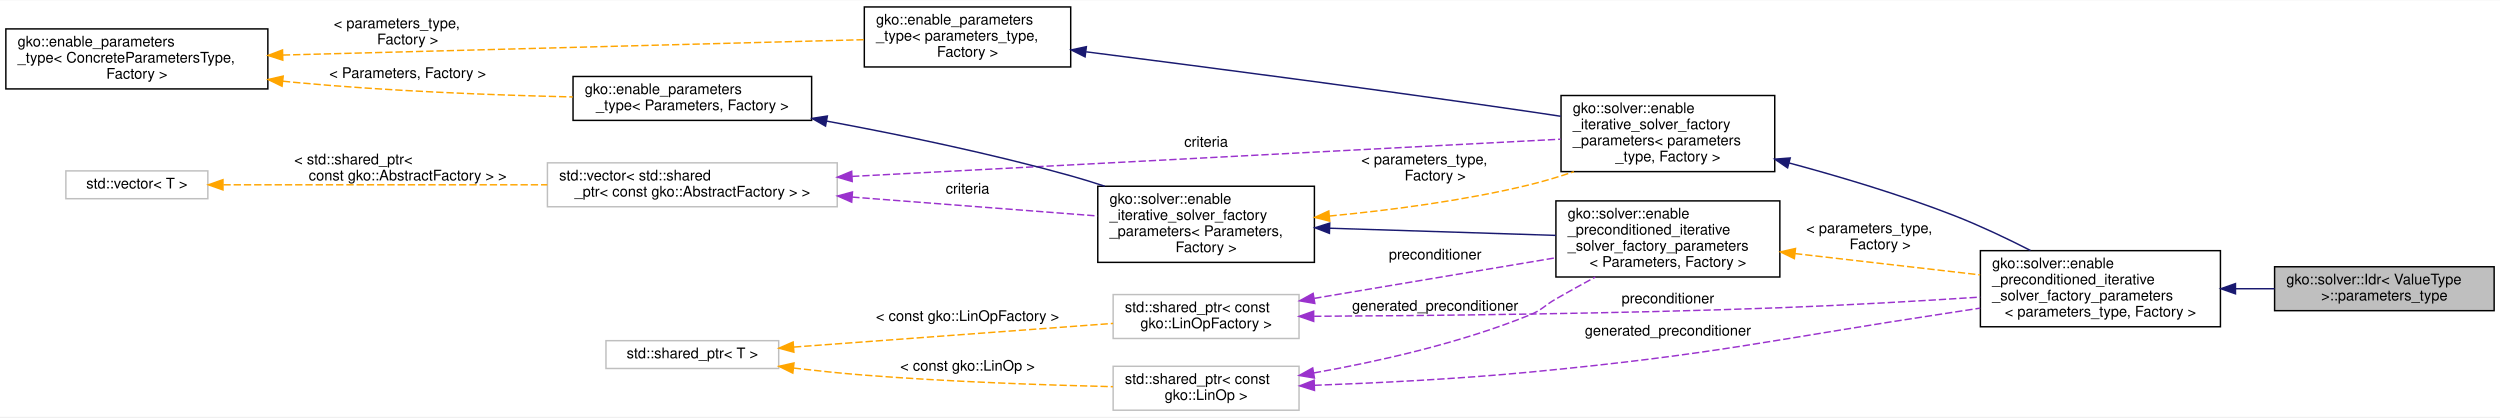
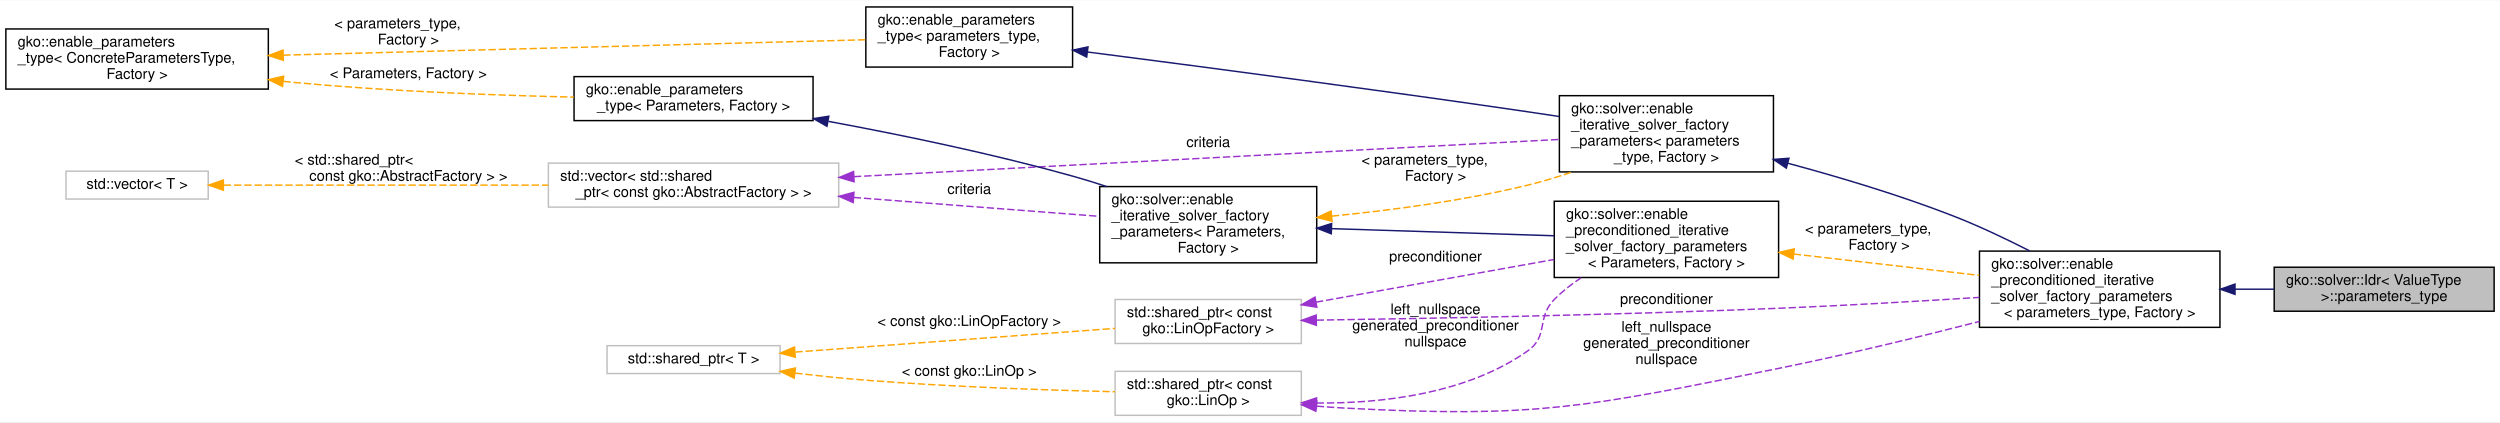
- <svg xmlns="http://www.w3.org/2000/svg" xmlns:xlink="http://www.w3.org/1999/xlink" width="1708pt" height="285pt" viewBox="0.00 0.00 1708.00 284.50">
-   <g id="graph0" class="graph" transform="scale(1 1) rotate(0) translate(4 280.5)">
-     <polygon fill="#ffffff" stroke="transparent" points="-4,4 -4,-280.5 1704,-280.5 1704,4 -4,4" />
+ <svg xmlns="http://www.w3.org/2000/svg" xmlns:xlink="http://www.w3.org/1999/xlink" width="1705pt" height="288pt" viewBox="0.00 0.00 1705.00 287.50">
+   <g id="graph0" class="graph" transform="scale(1 1) rotate(0) translate(4 283.5)">
+     <polygon fill="#ffffff" stroke="transparent" points="-4,4 -4,-283.5 1701,-283.5 1701,4 -4,4" />
    <g id="node1" class="node">
      <g id="a_node1">
        <a xlink:title=" ">
-           <polygon fill="#bfbfbf" stroke="#000000" points="1550,-68.5 1550,-98.5 1700,-98.5 1700,-68.5 1550,-68.5" />
-           <text text-anchor="start" x="1558" y="-86.5" font-family="Helvetica,sans-Serif" font-size="10.00" fill="#000000">gko::solver::Idr&lt; ValueType</text>
-           <text text-anchor="middle" x="1625" y="-75.5" font-family="Helvetica,sans-Serif" font-size="10.00" fill="#000000"> &gt;::parameters_type</text>
+           <polygon fill="#bfbfbf" stroke="#000000" points="1547,-71.5 1547,-101.5 1697,-101.5 1697,-71.5 1547,-71.5" />
+           <text text-anchor="start" x="1555" y="-89.5" font-family="Helvetica,sans-Serif" font-size="10.00" fill="#000000">gko::solver::Idr&lt; ValueType</text>
+           <text text-anchor="middle" x="1622" y="-78.5" font-family="Helvetica,sans-Serif" font-size="10.00" fill="#000000"> &gt;::parameters_type</text>
        </a>
      </g>
    </g>
    <g id="node2" class="node">
      <g id="a_node2">
        <a xlink:href="structgko_1_1solver_1_1enable__preconditioned__iterative__solver__factory__parameters.html" target="_top" xlink:title=" ">
-           <polygon fill="#ffffff" stroke="#000000" points="1349,-57.5 1349,-109.5 1513,-109.5 1513,-57.5 1349,-57.5" />
-           <text text-anchor="start" x="1357" y="-97.5" font-family="Helvetica,sans-Serif" font-size="10.00" fill="#000000">gko::solver::enable</text>
-           <text text-anchor="start" x="1357" y="-86.5" font-family="Helvetica,sans-Serif" font-size="10.00" fill="#000000">_preconditioned_iterative</text>
-           <text text-anchor="start" x="1357" y="-75.5" font-family="Helvetica,sans-Serif" font-size="10.00" fill="#000000">_solver_factory_parameters</text>
-           <text text-anchor="middle" x="1431" y="-64.5" font-family="Helvetica,sans-Serif" font-size="10.00" fill="#000000">&lt; parameters_type, Factory &gt;</text>
+           <polygon fill="#ffffff" stroke="#000000" points="1346,-60.5 1346,-112.5 1510,-112.5 1510,-60.5 1346,-60.5" />
+           <text text-anchor="start" x="1354" y="-100.5" font-family="Helvetica,sans-Serif" font-size="10.00" fill="#000000">gko::solver::enable</text>
+           <text text-anchor="start" x="1354" y="-89.5" font-family="Helvetica,sans-Serif" font-size="10.00" fill="#000000">_preconditioned_iterative</text>
+           <text text-anchor="start" x="1354" y="-78.5" font-family="Helvetica,sans-Serif" font-size="10.00" fill="#000000">_solver_factory_parameters</text>
+           <text text-anchor="middle" x="1428" y="-67.5" font-family="Helvetica,sans-Serif" font-size="10.00" fill="#000000">&lt; parameters_type, Factory &gt;</text>
        </a>
      </g>
    </g>
    <g id="edge1" class="edge">
-       <path fill="none" stroke="#191970" d="M1523.325,-83.5C1532.262,-83.5 1541.252,-83.5 1549.99,-83.5" />
-       <polygon fill="#191970" stroke="#191970" points="1523.274,-80 1513.274,-83.5 1523.273,-87 1523.274,-80" />
+       <path fill="none" stroke="#191970" d="M1520.325,-86.5C1529.262,-86.5 1538.252,-86.5 1546.99,-86.5" />
+       <polygon fill="#191970" stroke="#191970" points="1520.274,-83 1510.274,-86.5 1520.273,-90 1520.274,-83" />
    </g>
    <g id="node3" class="node">
      <g id="a_node3">
        <a xlink:href="structgko_1_1solver_1_1enable__iterative__solver__factory__parameters.html" target="_top" xlink:title=" ">
-           <polygon fill="#ffffff" stroke="#000000" points="1062.5,-163.5 1062.5,-215.5 1208.5,-215.5 1208.5,-163.5 1062.5,-163.5" />
-           <text text-anchor="start" x="1070.5" y="-203.5" font-family="Helvetica,sans-Serif" font-size="10.00" fill="#000000">gko::solver::enable</text>
-           <text text-anchor="start" x="1070.5" y="-192.5" font-family="Helvetica,sans-Serif" font-size="10.00" fill="#000000">_iterative_solver_factory</text>
-           <text text-anchor="start" x="1070.5" y="-181.5" font-family="Helvetica,sans-Serif" font-size="10.00" fill="#000000">_parameters&lt; parameters</text>
-           <text text-anchor="middle" x="1135.5" y="-170.5" font-family="Helvetica,sans-Serif" font-size="10.00" fill="#000000">_type, Factory &gt;</text>
+           <polygon fill="#ffffff" stroke="#000000" points="1059.5,-166.5 1059.5,-218.5 1205.5,-218.5 1205.5,-166.5 1059.5,-166.5" />
+           <text text-anchor="start" x="1067.5" y="-206.5" font-family="Helvetica,sans-Serif" font-size="10.00" fill="#000000">gko::solver::enable</text>
+           <text text-anchor="start" x="1067.5" y="-195.5" font-family="Helvetica,sans-Serif" font-size="10.00" fill="#000000">_iterative_solver_factory</text>
+           <text text-anchor="start" x="1067.5" y="-184.5" font-family="Helvetica,sans-Serif" font-size="10.00" fill="#000000">_parameters&lt; parameters</text>
+           <text text-anchor="middle" x="1132.5" y="-173.5" font-family="Helvetica,sans-Serif" font-size="10.00" fill="#000000">_type, Factory &gt;</text>
        </a>
      </g>
    </g>
    <g id="edge2" class="edge">
-       <path fill="none" stroke="#191970" d="M1218.282,-169.42C1253.517,-159.945 1294.763,-147.61 1331,-133.5 1348.455,-126.704 1366.959,-117.927 1383.242,-109.627" />
-       <polygon fill="#191970" stroke="#191970" points="1217.278,-166.065 1208.512,-172.016 1219.075,-172.83 1217.278,-166.065" />
+       <path fill="none" stroke="#191970" d="M1215.282,-172.42C1250.517,-162.945 1291.763,-150.61 1328,-136.5 1345.455,-129.704 1363.959,-120.927 1380.242,-112.627" />
+       <polygon fill="#191970" stroke="#191970" points="1214.278,-169.065 1205.512,-175.016 1216.075,-175.83 1214.278,-169.065" />
    </g>
    <g id="node4" class="node">
      <g id="a_node4">
        <a xlink:href="classgko_1_1enable__parameters__type.html" target="_top" xlink:title=" ">
-           <polygon fill="#ffffff" stroke="#000000" points="586.5,-235 586.5,-276 727.5,-276 727.5,-235 586.5,-235" />
-           <text text-anchor="start" x="594.5" y="-264" font-family="Helvetica,sans-Serif" font-size="10.00" fill="#000000">gko::enable_parameters</text>
-           <text text-anchor="start" x="594.5" y="-253" font-family="Helvetica,sans-Serif" font-size="10.00" fill="#000000">_type&lt; parameters_type,</text>
-           <text text-anchor="middle" x="657" y="-242" font-family="Helvetica,sans-Serif" font-size="10.00" fill="#000000"> Factory &gt;</text>
+           <polygon fill="#ffffff" stroke="#000000" points="586.5,-238 586.5,-279 727.5,-279 727.5,-238 586.5,-238" />
+           <text text-anchor="start" x="594.5" y="-267" font-family="Helvetica,sans-Serif" font-size="10.00" fill="#000000">gko::enable_parameters</text>
+           <text text-anchor="start" x="594.5" y="-256" font-family="Helvetica,sans-Serif" font-size="10.00" fill="#000000">_type&lt; parameters_type,</text>
+           <text text-anchor="middle" x="657" y="-245" font-family="Helvetica,sans-Serif" font-size="10.00" fill="#000000"> Factory &gt;</text>
        </a>
      </g>
    </g>
    <g id="edge3" class="edge">
-       <path fill="none" stroke="#191970" d="M738.06,-245.341C815.834,-235.45 936.549,-219.723 1041,-204.5 1047.904,-203.494 1055.086,-202.414 1062.27,-201.312" />
-       <polygon fill="#191970" stroke="#191970" points="737.329,-241.906 727.849,-246.637 738.21,-248.85 737.329,-241.906" />
+       <path fill="none" stroke="#191970" d="M737.777,-248.267C814.953,-238.353 934.517,-222.637 1038,-207.5 1044.903,-206.49 1052.085,-205.408 1059.268,-204.304" />
+       <polygon fill="#191970" stroke="#191970" points="737.117,-244.823 727.643,-249.567 738.007,-251.766 737.117,-244.823" />
    </g>
    <g id="node5" class="node">
      <g id="a_node5">
        <a xlink:href="classgko_1_1enable__parameters__type.html" target="_top" xlink:title="The enable_parameters_type mixin is used to create a base implementation of the factory parameters st...">
-           <polygon fill="#ffffff" stroke="#000000" points="0,-220 0,-261 179,-261 179,-220 0,-220" />
-           <text text-anchor="start" x="8" y="-249" font-family="Helvetica,sans-Serif" font-size="10.00" fill="#000000">gko::enable_parameters</text>
-           <text text-anchor="start" x="8" y="-238" font-family="Helvetica,sans-Serif" font-size="10.00" fill="#000000">_type&lt; ConcreteParametersType,</text>
-           <text text-anchor="middle" x="89.5" y="-227" font-family="Helvetica,sans-Serif" font-size="10.00" fill="#000000"> Factory &gt;</text>
+           <polygon fill="#ffffff" stroke="#000000" points="0,-223 0,-264 179,-264 179,-223 0,-223" />
+           <text text-anchor="start" x="8" y="-252" font-family="Helvetica,sans-Serif" font-size="10.00" fill="#000000">gko::enable_parameters</text>
+           <text text-anchor="start" x="8" y="-241" font-family="Helvetica,sans-Serif" font-size="10.00" fill="#000000">_type&lt; ConcreteParametersType,</text>
+           <text text-anchor="middle" x="89.5" y="-230" font-family="Helvetica,sans-Serif" font-size="10.00" fill="#000000"> Factory &gt;</text>
        </a>
      </g>
    </g>
    <g id="edge4" class="edge">
-       <path fill="none" stroke="#ffa500" stroke-dasharray="5,2" d="M189.217,-243.136C302.999,-246.143 486.212,-250.986 586.24,-253.63" />
-       <polygon fill="#ffa500" stroke="#ffa500" points="189.198,-239.634 179.109,-242.869 189.013,-246.632 189.198,-239.634" />
-       <text text-anchor="start" x="224" y="-261.5" font-family="Helvetica,sans-Serif" font-size="10.00" fill="#000000"> &lt; parameters_type,</text>
-       <text text-anchor="middle" x="274.5" y="-250.5" font-family="Helvetica,sans-Serif" font-size="10.00" fill="#000000"> Factory &gt;</text>
+       <path fill="none" stroke="#ffa500" stroke-dasharray="5,2" d="M189.217,-246.136C302.999,-249.143 486.212,-253.986 586.24,-256.63" />
+       <polygon fill="#ffa500" stroke="#ffa500" points="189.198,-242.634 179.109,-245.869 189.013,-249.632 189.198,-242.634" />
+       <text text-anchor="start" x="224" y="-264.5" font-family="Helvetica,sans-Serif" font-size="10.00" fill="#000000"> &lt; parameters_type,</text>
+       <text text-anchor="middle" x="274.5" y="-253.5" font-family="Helvetica,sans-Serif" font-size="10.00" fill="#000000"> Factory &gt;</text>
    </g>
    <g id="node9" class="node">
      <g id="a_node9">
        <a xlink:href="classgko_1_1enable__parameters__type.html" target="_top" xlink:title=" ">
-           <polygon fill="#ffffff" stroke="#000000" points="387.5,-198.5 387.5,-228.5 550.5,-228.5 550.5,-198.5 387.5,-198.5" />
-           <text text-anchor="start" x="395.5" y="-216.5" font-family="Helvetica,sans-Serif" font-size="10.00" fill="#000000">gko::enable_parameters</text>
-           <text text-anchor="middle" x="469" y="-205.5" font-family="Helvetica,sans-Serif" font-size="10.00" fill="#000000">_type&lt; Parameters, Factory &gt;</text>
+           <polygon fill="#ffffff" stroke="#000000" points="387.5,-201.5 387.5,-231.5 550.5,-231.5 550.5,-201.5 387.5,-201.5" />
+           <text text-anchor="start" x="395.5" y="-219.5" font-family="Helvetica,sans-Serif" font-size="10.00" fill="#000000">gko::enable_parameters</text>
+           <text text-anchor="middle" x="469" y="-208.5" font-family="Helvetica,sans-Serif" font-size="10.00" fill="#000000">_type&lt; Parameters, Factory &gt;</text>
        </a>
      </g>
    </g>
    <g id="edge9" class="edge">
-       <path fill="none" stroke="#ffa500" stroke-dasharray="5,2" d="M189.272,-225.277C191.873,-225 194.452,-224.74 197,-224.5 260.755,-218.484 333.222,-215.755 387.317,-214.518" />
-       <polygon fill="#ffa500" stroke="#ffa500" points="188.701,-221.819 179.157,-226.421 189.487,-228.775 188.701,-221.819" />
-       <text text-anchor="middle" x="274.5" y="-227.5" font-family="Helvetica,sans-Serif" font-size="10.00" fill="#000000"> &lt; Parameters, Factory &gt;</text>
+       <path fill="none" stroke="#ffa500" stroke-dasharray="5,2" d="M189.272,-228.277C191.873,-228 194.452,-227.74 197,-227.5 260.755,-221.484 333.222,-218.755 387.317,-217.518" />
+       <polygon fill="#ffa500" stroke="#ffa500" points="188.701,-224.819 179.157,-229.421 189.487,-231.775 188.701,-224.819" />
+       <text text-anchor="middle" x="274.5" y="-230.5" font-family="Helvetica,sans-Serif" font-size="10.00" fill="#000000"> &lt; Parameters, Factory &gt;</text>
    </g>
    <g id="node6" class="node">
      <g id="a_node6">
        <a xlink:title=" ">
-           <polygon fill="#ffffff" stroke="#bfbfbf" points="370,-139.5 370,-169.5 568,-169.5 568,-139.5 370,-139.5" />
-           <text text-anchor="start" x="378" y="-157.5" font-family="Helvetica,sans-Serif" font-size="10.00" fill="#000000">std::vector&lt; std::shared</text>
-           <text text-anchor="middle" x="469" y="-146.5" font-family="Helvetica,sans-Serif" font-size="10.00" fill="#000000">_ptr&lt; const gko::AbstractFactory &gt; &gt;</text>
+           <polygon fill="#ffffff" stroke="#bfbfbf" points="370,-142.5 370,-172.5 568,-172.5 568,-142.5 370,-142.5" />
+           <text text-anchor="start" x="378" y="-160.5" font-family="Helvetica,sans-Serif" font-size="10.00" fill="#000000">std::vector&lt; std::shared</text>
+           <text text-anchor="middle" x="469" y="-149.5" font-family="Helvetica,sans-Serif" font-size="10.00" fill="#000000">_ptr&lt; const gko::AbstractFactory &gt; &gt;</text>
        </a>
      </g>
    </g>
    <g id="edge5" class="edge">
-       <path fill="none" stroke="#9a32cd" stroke-dasharray="5,2" d="M578.138,-160.231C714.735,-167.404 944.955,-179.494 1062.166,-185.649" />
-       <polygon fill="#9a32cd" stroke="#9a32cd" points="578.232,-156.731 568.062,-159.702 577.865,-163.722 578.232,-156.731" />
-       <text text-anchor="middle" x="820" y="-180.5" font-family="Helvetica,sans-Serif" font-size="10.00" fill="#000000"> criteria</text>
+       <path fill="none" stroke="#9a32cd" stroke-dasharray="5,2" d="M578.362,-163.269C714.312,-170.44 942.615,-182.483 1059.188,-188.633" />
+       <polygon fill="#9a32cd" stroke="#9a32cd" points="578.503,-159.772 568.333,-162.74 578.134,-166.762 578.503,-159.772" />
+       <text text-anchor="middle" x="820" y="-183.5" font-family="Helvetica,sans-Serif" font-size="10.00" fill="#000000"> criteria</text>
    </g>
    <g id="node8" class="node">
      <g id="a_node8">
        <a xlink:href="structgko_1_1solver_1_1enable__iterative__solver__factory__parameters.html" target="_top" xlink:title=" ">
-           <polygon fill="#ffffff" stroke="#000000" points="746,-101.5 746,-153.5 894,-153.5 894,-101.5 746,-101.5" />
-           <text text-anchor="start" x="754" y="-141.5" font-family="Helvetica,sans-Serif" font-size="10.00" fill="#000000">gko::solver::enable</text>
-           <text text-anchor="start" x="754" y="-130.5" font-family="Helvetica,sans-Serif" font-size="10.00" fill="#000000">_iterative_solver_factory</text>
-           <text text-anchor="start" x="754" y="-119.5" font-family="Helvetica,sans-Serif" font-size="10.00" fill="#000000">_parameters&lt; Parameters,</text>
-           <text text-anchor="middle" x="820" y="-108.5" font-family="Helvetica,sans-Serif" font-size="10.00" fill="#000000"> Factory &gt;</text>
+           <polygon fill="#ffffff" stroke="#000000" points="746,-104.5 746,-156.5 894,-156.5 894,-104.5 746,-104.5" />
+           <text text-anchor="start" x="754" y="-144.5" font-family="Helvetica,sans-Serif" font-size="10.00" fill="#000000">gko::solver::enable</text>
+           <text text-anchor="start" x="754" y="-133.5" font-family="Helvetica,sans-Serif" font-size="10.00" fill="#000000">_iterative_solver_factory</text>
+           <text text-anchor="start" x="754" y="-122.5" font-family="Helvetica,sans-Serif" font-size="10.00" fill="#000000">_parameters&lt; Parameters,</text>
+           <text text-anchor="middle" x="820" y="-111.5" font-family="Helvetica,sans-Serif" font-size="10.00" fill="#000000"> Factory &gt;</text>
        </a>
      </g>
    </g>
    <g id="edge10" class="edge">
-       <path fill="none" stroke="#9a32cd" stroke-dasharray="5,2" d="M578.228,-146.098C632.722,-141.906 697.209,-136.945 745.872,-133.202" />
-       <polygon fill="#9a32cd" stroke="#9a32cd" points="577.877,-142.614 568.175,-146.871 578.414,-149.594 577.877,-142.614" />
-       <text text-anchor="middle" x="657" y="-148.5" font-family="Helvetica,sans-Serif" font-size="10.00" fill="#000000"> criteria</text>
+       <path fill="none" stroke="#9a32cd" stroke-dasharray="5,2" d="M578.228,-149.098C632.722,-144.906 697.209,-139.945 745.872,-136.202" />
+       <polygon fill="#9a32cd" stroke="#9a32cd" points="577.877,-145.614 568.175,-149.871 578.414,-152.594 577.877,-145.614" />
+       <text text-anchor="middle" x="657" y="-151.5" font-family="Helvetica,sans-Serif" font-size="10.00" fill="#000000"> criteria</text>
    </g>
    <g id="node7" class="node">
      <g id="a_node7">
        <a xlink:title="STL class.">
-           <polygon fill="#ffffff" stroke="#bfbfbf" points="41,-145 41,-164 138,-164 138,-145 41,-145" />
-           <text text-anchor="middle" x="89.5" y="-152" font-family="Helvetica,sans-Serif" font-size="10.00" fill="#000000">std::vector&lt; T &gt;</text>
+           <polygon fill="#ffffff" stroke="#bfbfbf" points="41,-148 41,-167 138,-167 138,-148 41,-148" />
+           <text text-anchor="middle" x="89.5" y="-155" font-family="Helvetica,sans-Serif" font-size="10.00" fill="#000000">std::vector&lt; T &gt;</text>
        </a>
      </g>
    </g>
    <g id="edge6" class="edge">
-       <path fill="none" stroke="#ffa500" stroke-dasharray="5,2" d="M148.614,-154.5C207.711,-154.5 299.661,-154.5 369.924,-154.5" />
-       <polygon fill="#ffa500" stroke="#ffa500" points="148.336,-151 138.336,-154.5 148.336,-158 148.336,-151" />
-       <text text-anchor="start" x="197" y="-168.5" font-family="Helvetica,sans-Serif" font-size="10.00" fill="#000000"> &lt; std::shared_ptr&lt;</text>
-       <text text-anchor="middle" x="274.5" y="-157.5" font-family="Helvetica,sans-Serif" font-size="10.00" fill="#000000"> const gko::AbstractFactory &gt; &gt;</text>
+       <path fill="none" stroke="#ffa500" stroke-dasharray="5,2" d="M148.614,-157.5C207.711,-157.5 299.661,-157.5 369.924,-157.5" />
+       <polygon fill="#ffa500" stroke="#ffa500" points="148.336,-154 138.336,-157.5 148.336,-161 148.336,-154" />
+       <text text-anchor="start" x="197" y="-171.5" font-family="Helvetica,sans-Serif" font-size="10.00" fill="#000000"> &lt; std::shared_ptr&lt;</text>
+       <text text-anchor="middle" x="274.5" y="-160.5" font-family="Helvetica,sans-Serif" font-size="10.00" fill="#000000"> const gko::AbstractFactory &gt; &gt;</text>
    </g>
    <g id="edge7" class="edge">
-       <path fill="none" stroke="#ffa500" stroke-dasharray="5,2" d="M904.276,-133.151C945.848,-137.11 996.496,-143.697 1041,-154.5 1050.946,-156.914 1061.281,-160.053 1071.308,-163.459" />
-       <polygon fill="#ffa500" stroke="#ffa500" points="904.465,-129.654 894.187,-132.224 903.825,-136.624 904.465,-129.654" />
-       <text text-anchor="start" x="926" y="-168.5" font-family="Helvetica,sans-Serif" font-size="10.00" fill="#000000"> &lt; parameters_type,</text>
-       <text text-anchor="middle" x="976.5" y="-157.5" font-family="Helvetica,sans-Serif" font-size="10.00" fill="#000000"> Factory &gt;</text>
+       <path fill="none" stroke="#ffa500" stroke-dasharray="5,2" d="M904.352,-136.363C945.128,-140.357 994.534,-146.911 1038,-157.5 1047.944,-159.923 1058.278,-163.066 1068.304,-166.473" />
+       <polygon fill="#ffa500" stroke="#ffa500" points="904.465,-132.859 894.18,-135.402 903.807,-139.828 904.465,-132.859" />
+       <text text-anchor="start" x="924.5" y="-171.5" font-family="Helvetica,sans-Serif" font-size="10.00" fill="#000000"> &lt; parameters_type,</text>
+       <text text-anchor="middle" x="975" y="-160.5" font-family="Helvetica,sans-Serif" font-size="10.00" fill="#000000"> Factory &gt;</text>
    </g>
    <g id="node13" class="node">
      <g id="a_node13">
        <a xlink:href="structgko_1_1solver_1_1enable__preconditioned__iterative__solver__factory__parameters.html" target="_top" xlink:title=" ">
-           <polygon fill="#ffffff" stroke="#000000" points="1059,-91.5 1059,-143.5 1212,-143.5 1212,-91.5 1059,-91.5" />
-           <text text-anchor="start" x="1067" y="-131.5" font-family="Helvetica,sans-Serif" font-size="10.00" fill="#000000">gko::solver::enable</text>
-           <text text-anchor="start" x="1067" y="-120.5" font-family="Helvetica,sans-Serif" font-size="10.00" fill="#000000">_preconditioned_iterative</text>
-           <text text-anchor="start" x="1067" y="-109.5" font-family="Helvetica,sans-Serif" font-size="10.00" fill="#000000">_solver_factory_parameters</text>
-           <text text-anchor="middle" x="1135.5" y="-98.5" font-family="Helvetica,sans-Serif" font-size="10.00" fill="#000000">&lt; Parameters, Factory &gt;</text>
+           <polygon fill="#ffffff" stroke="#000000" points="1056,-94.5 1056,-146.5 1209,-146.5 1209,-94.5 1056,-94.5" />
+           <text text-anchor="start" x="1064" y="-134.5" font-family="Helvetica,sans-Serif" font-size="10.00" fill="#000000">gko::solver::enable</text>
+           <text text-anchor="start" x="1064" y="-123.5" font-family="Helvetica,sans-Serif" font-size="10.00" fill="#000000">_preconditioned_iterative</text>
+           <text text-anchor="start" x="1064" y="-112.5" font-family="Helvetica,sans-Serif" font-size="10.00" fill="#000000">_solver_factory_parameters</text>
+           <text text-anchor="middle" x="1132.5" y="-101.5" font-family="Helvetica,sans-Serif" font-size="10.00" fill="#000000">&lt; Parameters, Factory &gt;</text>
        </a>
      </g>
    </g>
    <g id="edge16" class="edge">
-       <path fill="none" stroke="#191970" d="M904.436,-124.824C952.483,-123.301 1012.199,-121.408 1058.887,-119.928" />
-       <polygon fill="#191970" stroke="#191970" points="904.254,-121.328 894.37,-125.143 904.476,-128.324 904.254,-121.328" />
+       <path fill="none" stroke="#191970" d="M904.271,-127.803C951.534,-126.291 1010.041,-124.419 1055.984,-122.948" />
+       <polygon fill="#191970" stroke="#191970" points="903.941,-124.312 894.058,-128.13 904.165,-131.308 903.941,-124.312" />
    </g>
    <g id="edge8" class="edge">
-       <path fill="none" stroke="#191970" d="M560.905,-197.994C610.759,-188.758 673.215,-175.847 728,-160.5 735.435,-158.417 743.133,-156.033 750.766,-153.519" />
-       <polygon fill="#191970" stroke="#191970" points="559.992,-194.603 550.788,-199.85 561.255,-201.488 559.992,-194.603" />
+       <path fill="none" stroke="#191970" d="M560.905,-200.994C610.759,-191.758 673.215,-178.847 728,-163.5 735.435,-161.417 743.133,-159.033 750.766,-156.519" />
+       <polygon fill="#191970" stroke="#191970" points="559.992,-197.603 550.788,-202.85 561.255,-204.488 559.992,-197.603" />
    </g>
    <g id="node10" class="node">
      <g id="a_node10">
        <a xlink:title=" ">
          <polygon fill="#ffffff" stroke="#bfbfbf" points="756.5,-49.5 756.5,-79.5 883.5,-79.5 883.5,-49.5 756.5,-49.5" />
          <text text-anchor="start" x="764.5" y="-67.5" font-family="Helvetica,sans-Serif" font-size="10.00" fill="#000000">std::shared_ptr&lt; const</text>
          <text text-anchor="middle" x="820" y="-56.5" font-family="Helvetica,sans-Serif" font-size="10.00" fill="#000000"> gko::LinOpFactory &gt;</text>
        </a>
      </g>
    </g>
    <g id="edge11" class="edge">
-       <path fill="none" stroke="#9a32cd" stroke-dasharray="5,2" d="M893.814,-64.663C972.631,-65.063 1101.178,-66.365 1212,-70.5 1257.293,-72.19 1307.799,-75.118 1348.885,-77.768" />
-       <polygon fill="#9a32cd" stroke="#9a32cd" points="893.521,-61.161 883.504,-64.614 893.488,-68.161 893.521,-61.161" />
-       <text text-anchor="middle" x="1135.5" y="-73.5" font-family="Helvetica,sans-Serif" font-size="10.00" fill="#000000"> preconditioner</text>
+       <path fill="none" stroke="#9a32cd" stroke-dasharray="5,2" d="M893.939,-65.416C972.212,-66.571 1099.35,-68.979 1209,-73.5 1254.286,-75.367 1304.792,-78.308 1345.879,-80.92" />
+       <polygon fill="#9a32cd" stroke="#9a32cd" points="893.747,-61.913 883.698,-65.268 893.646,-68.912 893.747,-61.913" />
+       <text text-anchor="middle" x="1132.5" y="-76.5" font-family="Helvetica,sans-Serif" font-size="10.00" fill="#000000"> preconditioner</text>
    </g>
    <g id="edge17" class="edge">
-       <path fill="none" stroke="#9a32cd" stroke-dasharray="5,2" d="M893.872,-76.909C943.505,-85.247 1008.76,-96.209 1058.944,-104.639" />
-       <polygon fill="#9a32cd" stroke="#9a32cd" points="894.288,-73.43 883.846,-75.225 893.128,-80.334 894.288,-73.43" />
-       <text text-anchor="middle" x="976.5" y="-103.5" font-family="Helvetica,sans-Serif" font-size="10.00" fill="#000000"> preconditioner</text>
+       <path fill="none" stroke="#9a32cd" stroke-dasharray="5,2" d="M893.478,-77.667C942.287,-86.414 1006.244,-97.875 1055.717,-106.74" />
+       <polygon fill="#9a32cd" stroke="#9a32cd" points="894.076,-74.219 883.616,-75.9 892.841,-81.109 894.076,-74.219" />
+       <text text-anchor="middle" x="975" y="-105.5" font-family="Helvetica,sans-Serif" font-size="10.00" fill="#000000"> preconditioner</text>
    </g>
    <g id="node11" class="node">
      <g id="a_node11">
        <a xlink:title="STL class.">
          <polygon fill="#ffffff" stroke="#bfbfbf" points="410,-29 410,-48 528,-48 528,-29 410,-29" />
          <text text-anchor="middle" x="469" y="-36" font-family="Helvetica,sans-Serif" font-size="10.00" fill="#000000">std::shared_ptr&lt; T &gt;</text>
        </a>
      </g>
    </g>
    <g id="edge12" class="edge">
      <path fill="none" stroke="#ffa500" stroke-dasharray="5,2" d="M538.456,-43.645C601.903,-48.345 694.931,-55.236 756.452,-59.793" />
      <polygon fill="#ffa500" stroke="#ffa500" points="538.377,-40.13 528.145,-42.881 537.86,-47.11 538.377,-40.13" />
      <text text-anchor="middle" x="657" y="-61.5" font-family="Helvetica,sans-Serif" font-size="10.00" fill="#000000"> &lt; const gko::LinOpFactory &gt;</text>
    </g>
    <g id="node12" class="node">
      <g id="a_node12">
        <a xlink:title=" ">
          <polygon fill="#ffffff" stroke="#bfbfbf" points="756.5,-.5 756.5,-30.5 883.5,-30.5 883.5,-.5 756.5,-.5" />
          <text text-anchor="start" x="764.5" y="-18.5" font-family="Helvetica,sans-Serif" font-size="10.00" fill="#000000">std::shared_ptr&lt; const</text>
          <text text-anchor="middle" x="820" y="-7.5" font-family="Helvetica,sans-Serif" font-size="10.00" fill="#000000"> gko::LinOp &gt;</text>
        </a>
      </g>
    </g>
    <g id="edge14" class="edge">
      <path fill="none" stroke="#ffa500" stroke-dasharray="5,2" d="M538.274,-29.275C553.945,-27.449 570.525,-25.721 586,-24.5 643.551,-19.957 709.253,-17.685 756.356,-16.562" />
      <polygon fill="#ffa500" stroke="#ffa500" points="537.644,-25.825 528.128,-30.485 538.472,-32.776 537.644,-25.825" />
      <text text-anchor="middle" x="657" y="-27.5" font-family="Helvetica,sans-Serif" font-size="10.00" fill="#000000"> &lt; const gko::LinOp &gt;</text>
    </g>
    <g id="edge13" class="edge">
-       <path fill="none" stroke="#9a32cd" stroke-dasharray="5,2" d="M894.032,-17.507C937.009,-19.092 992.143,-21.84 1041,-26.5 1170.583,-38.859 1202.282,-48.105 1331,-67.5 1336.824,-68.378 1342.836,-69.299 1348.888,-70.239" />
-       <polygon fill="#9a32cd" stroke="#9a32cd" points="894.058,-14.006 883.939,-17.148 893.809,-21.002 894.058,-14.006" />
-       <text text-anchor="middle" x="1135.5" y="-51.5" font-family="Helvetica,sans-Serif" font-size="10.00" fill="#000000"> generated_preconditioner</text>
+       <path fill="none" stroke="#9a32cd" stroke-dasharray="5,2" d="M894,-6.752C900.083,-6.248 906.142,-5.817 912,-5.5 1044.35,1.672 1079.076,-6.274 1209,-32.5 1254.583,-41.701 1305,-53.985 1345.958,-64.513" />
+       <polygon fill="#9a32cd" stroke="#9a32cd" points="893.421,-3.29 883.771,-7.665 894.043,-10.262 893.421,-3.29" />
+       <text text-anchor="middle" x="1132.5" y="-57.5" font-family="Helvetica,sans-Serif" font-size="10.00" fill="#000000"> left_nullspace</text>
+       <text text-anchor="middle" x="1132.5" y="-46.5" font-family="Helvetica,sans-Serif" font-size="10.00" fill="#000000">generated_preconditioner</text>
+       <text text-anchor="middle" x="1132.5" y="-35.5" font-family="Helvetica,sans-Serif" font-size="10.00" fill="#000000">nullspace</text>
    </g>
    <g id="edge18" class="edge">
-       <path fill="none" stroke="#9a32cd" stroke-dasharray="5,2" d="M893.592,-25.959C937.466,-33.699 993.657,-46.287 1041,-65.5 1049.687,-69.026 1050.865,-71.839 1059,-76.5 1067.629,-81.444 1076.894,-86.564 1085.892,-91.44" />
-       <polygon fill="#9a32cd" stroke="#9a32cd" points="894.022,-22.482 883.573,-24.238 892.836,-29.381 894.022,-22.482" />
-       <text text-anchor="middle" x="976.5" y="-68.5" font-family="Helvetica,sans-Serif" font-size="10.00" fill="#000000"> generated_preconditioner</text>
+       <path fill="none" stroke="#9a32cd" stroke-dasharray="5,2" d="M893.928,-8.888C939.323,-8.563 996.512,-15.255 1038,-44.5 1052.297,-54.578 1043.737,-67.027 1056,-79.5 1061.388,-84.98 1067.665,-89.904 1074.263,-94.275" />
+       <polygon fill="#9a32cd" stroke="#9a32cd" points="893.777,-5.39 883.843,-9.075 893.907,-12.389 893.777,-5.39" />
+       <text text-anchor="middle" x="975" y="-69.5" font-family="Helvetica,sans-Serif" font-size="10.00" fill="#000000"> left_nullspace</text>
+       <text text-anchor="middle" x="975" y="-58.5" font-family="Helvetica,sans-Serif" font-size="10.00" fill="#000000">generated_preconditioner</text>
+       <text text-anchor="middle" x="975" y="-47.5" font-family="Helvetica,sans-Serif" font-size="10.00" fill="#000000">nullspace</text>
    </g>
    <g id="edge15" class="edge">
-       <path fill="none" stroke="#ffa500" stroke-dasharray="5,2" d="M1222.361,-107.506C1262.312,-102.909 1309.462,-97.484 1348.823,-92.955" />
-       <polygon fill="#ffa500" stroke="#ffa500" points="1221.902,-104.035 1212.368,-108.656 1222.702,-110.99 1221.902,-104.035" />
-       <text text-anchor="start" x="1230" y="-121.5" font-family="Helvetica,sans-Serif" font-size="10.00" fill="#000000"> &lt; parameters_type,</text>
-       <text text-anchor="middle" x="1280.5" y="-110.5" font-family="Helvetica,sans-Serif" font-size="10.00" fill="#000000"> Factory &gt;</text>
+       <path fill="none" stroke="#ffa500" stroke-dasharray="5,2" d="M1219.361,-110.506C1259.312,-105.909 1306.462,-100.484 1345.823,-95.955" />
+       <polygon fill="#ffa500" stroke="#ffa500" points="1218.902,-107.035 1209.368,-111.656 1219.702,-113.99 1218.902,-107.035" />
+       <text text-anchor="start" x="1227" y="-124.5" font-family="Helvetica,sans-Serif" font-size="10.00" fill="#000000"> &lt; parameters_type,</text>
+       <text text-anchor="middle" x="1277.5" y="-113.5" font-family="Helvetica,sans-Serif" font-size="10.00" fill="#000000"> Factory &gt;</text>
    </g>
  </g>
</svg>
